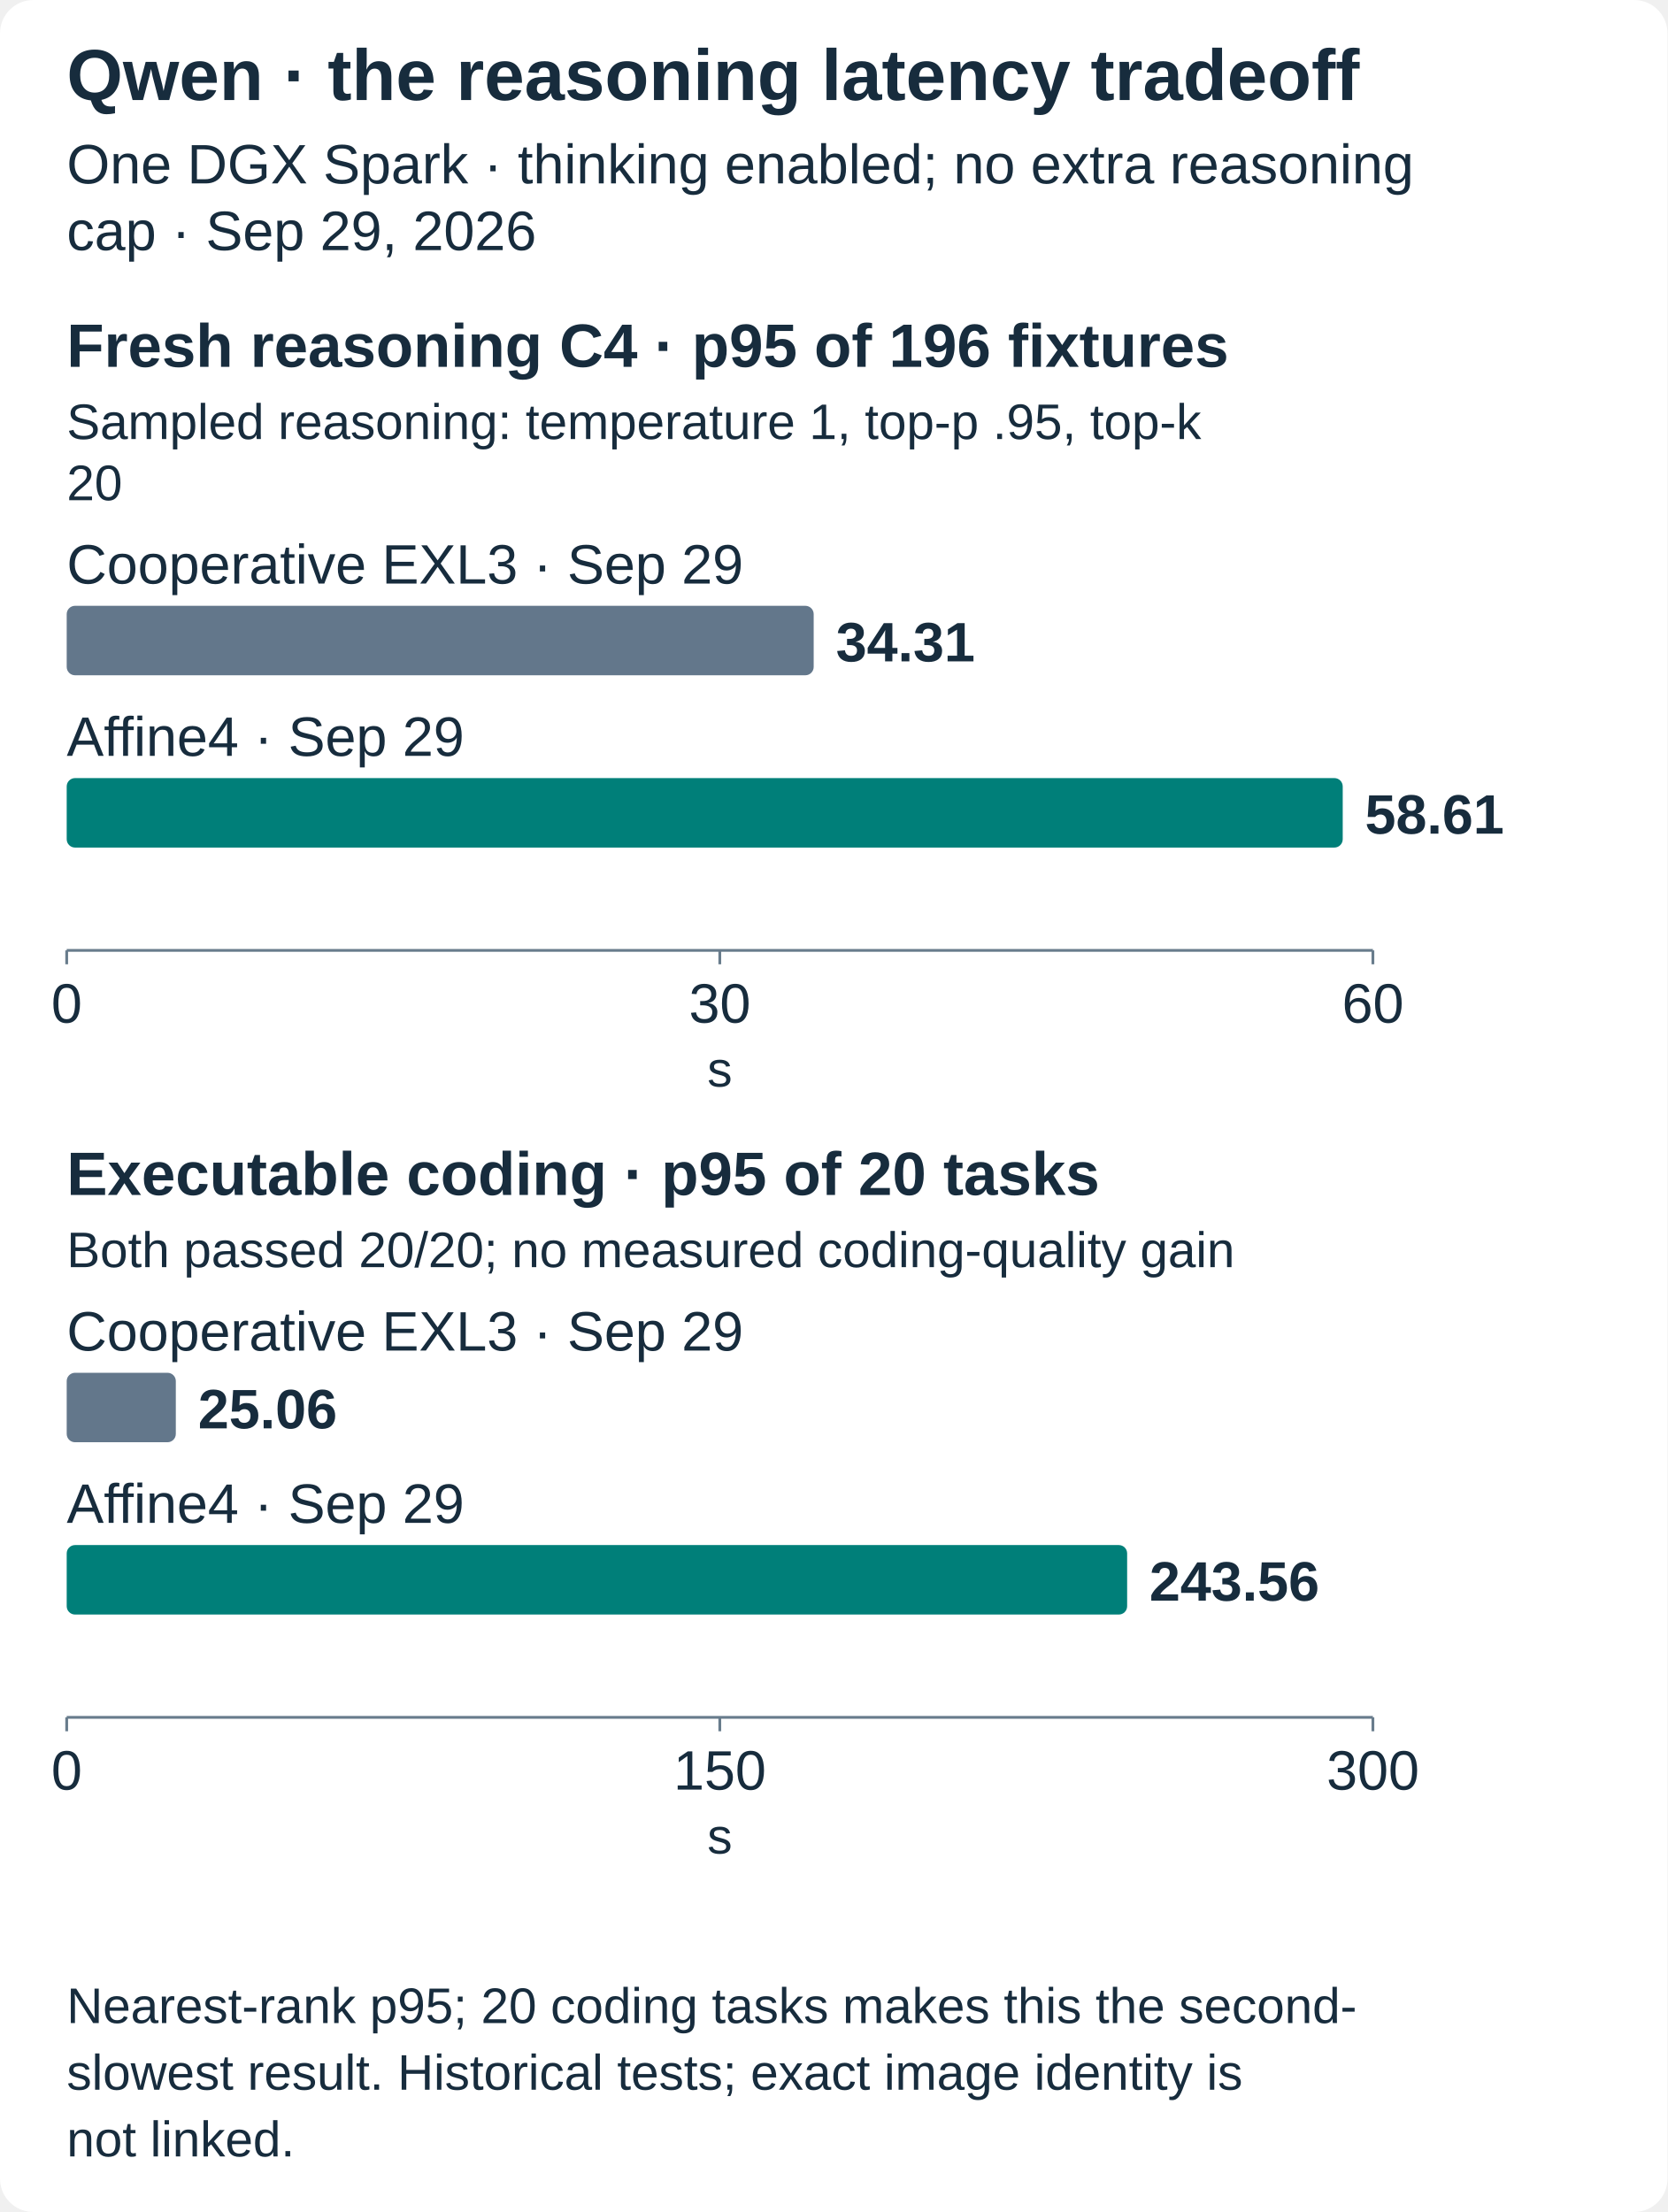
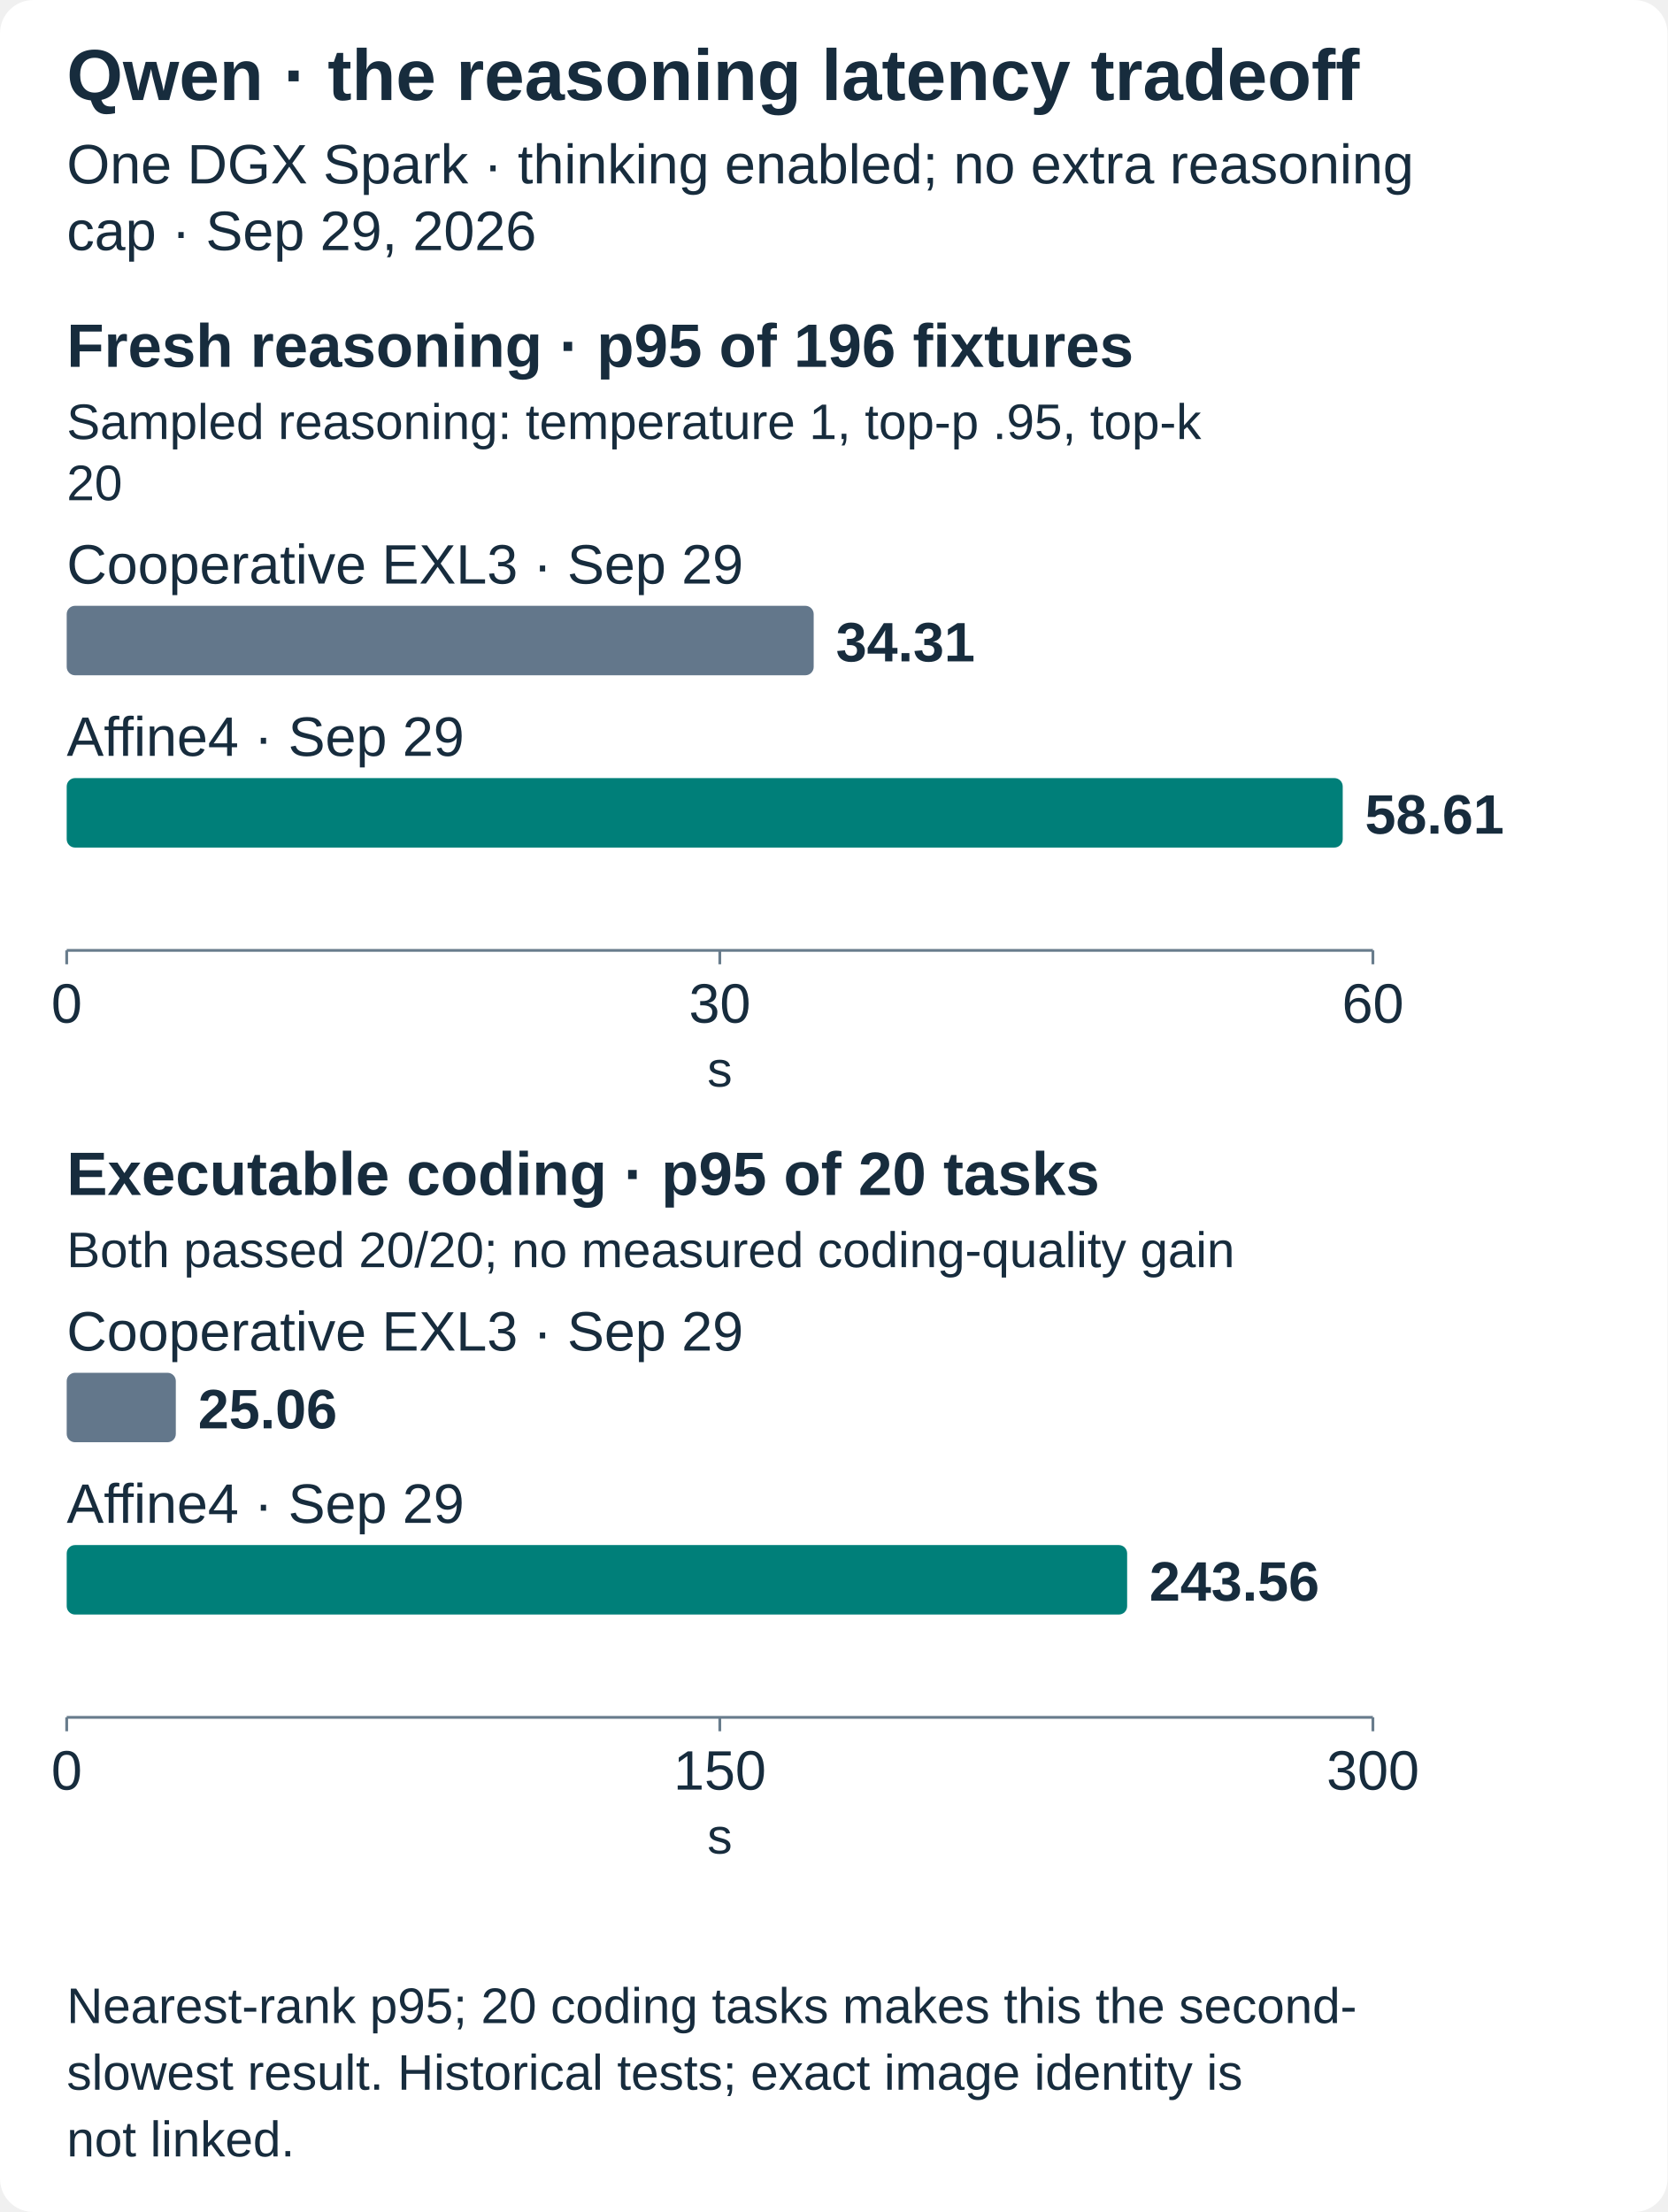
<svg xmlns="http://www.w3.org/2000/svg" width="600" height="796" viewBox="0 0 600 796" role="img" aria-labelledby="title desc">
  <rect width="100%" height="100%" rx="12" fill="#ffffff" />
  <g font-family="Arial, Helvetica, sans-serif" fill="#172c3d">
    <text x="24" y="36" font-size="26" font-weight="bold">Qwen · the reasoning latency tradeoff</text>
    <text x="24" y="66" font-size="20">One DGX Spark · thinking enabled; no extra reasoning</text>
    <text x="24" y="90" font-size="20">cap · Sep 29, 2026</text>
-     <text x="24" y="132" font-size="22" font-weight="bold">Fresh reasoning C4 · p95 of 196 fixtures</text>
+     <text x="24" y="132" font-size="22" font-weight="bold">Fresh reasoning · p95 of 196 fixtures</text>
    <text x="24" y="158" font-size="18">Sampled reasoning: temperature 1, top-p .95, top-k</text>
    <text x="24" y="180" font-size="18">20</text>
    <text x="24" y="210" font-size="20">Cooperative EXL3 · Sep 29</text>
    <rect x="24" y="218" width="268.783" height="25" rx="3" fill="#63778b" />
    <text x="300.783" y="238" font-size="20" font-weight="bold">34.31</text>
    <text x="24" y="272" font-size="20">Affine4 · Sep 29</text>
    <rect x="24" y="280" width="459.141" height="25" rx="3" fill="#007f79" />
    <text x="491.141" y="300" font-size="20" font-weight="bold">58.61</text>
    <path d="M 24 342 H 494" stroke="#687c8c" />
    <path d="M 24 342 v 5" stroke="#687c8c" />
    <text x="24" y="368" font-size="20" text-anchor="middle">0</text>
    <path d="M 259.0 342 v 5" stroke="#687c8c" />
    <text x="259.0" y="368" font-size="20" text-anchor="middle">30</text>
    <path d="M 494 342 v 5" stroke="#687c8c" />
    <text x="494" y="368" font-size="20" text-anchor="middle">60</text>
    <text x="259.0" y="391" font-size="18" text-anchor="middle">s</text>
    <text x="24" y="430" font-size="22" font-weight="bold">Executable coding · p95 of 20 tasks</text>
    <text x="24" y="456" font-size="18">Both passed 20/20; no measured coding-quality gain</text>
    <text x="24" y="486" font-size="20">Cooperative EXL3 · Sep 29</text>
    <rect x="24" y="494" width="39.264" height="25" rx="3" fill="#63778b" />
    <text x="71.264" y="514" font-size="20" font-weight="bold">25.06</text>
    <text x="24" y="548" font-size="20">Affine4 · Sep 29</text>
    <rect x="24" y="556" width="381.571" height="25" rx="3" fill="#007f79" />
    <text x="413.571" y="576" font-size="20" font-weight="bold">243.56</text>
    <path d="M 24 618 H 494" stroke="#687c8c" />
    <path d="M 24 618 v 5" stroke="#687c8c" />
    <text x="24" y="644" font-size="20" text-anchor="middle">0</text>
    <path d="M 259.0 618 v 5" stroke="#687c8c" />
    <text x="259.0" y="644" font-size="20" text-anchor="middle">150</text>
    <path d="M 494 618 v 5" stroke="#687c8c" />
    <text x="494" y="644" font-size="20" text-anchor="middle">300</text>
    <text x="259.0" y="667" font-size="18" text-anchor="middle">s</text>
    <text x="24" y="728" font-size="18">Nearest-rank p95; 20 coding tasks makes this the second-</text>
    <text x="24" y="752" font-size="18">slowest result. Historical tests; exact image identity is</text>
    <text x="24" y="776" font-size="18">not linked.</text>
  </g>
</svg>
